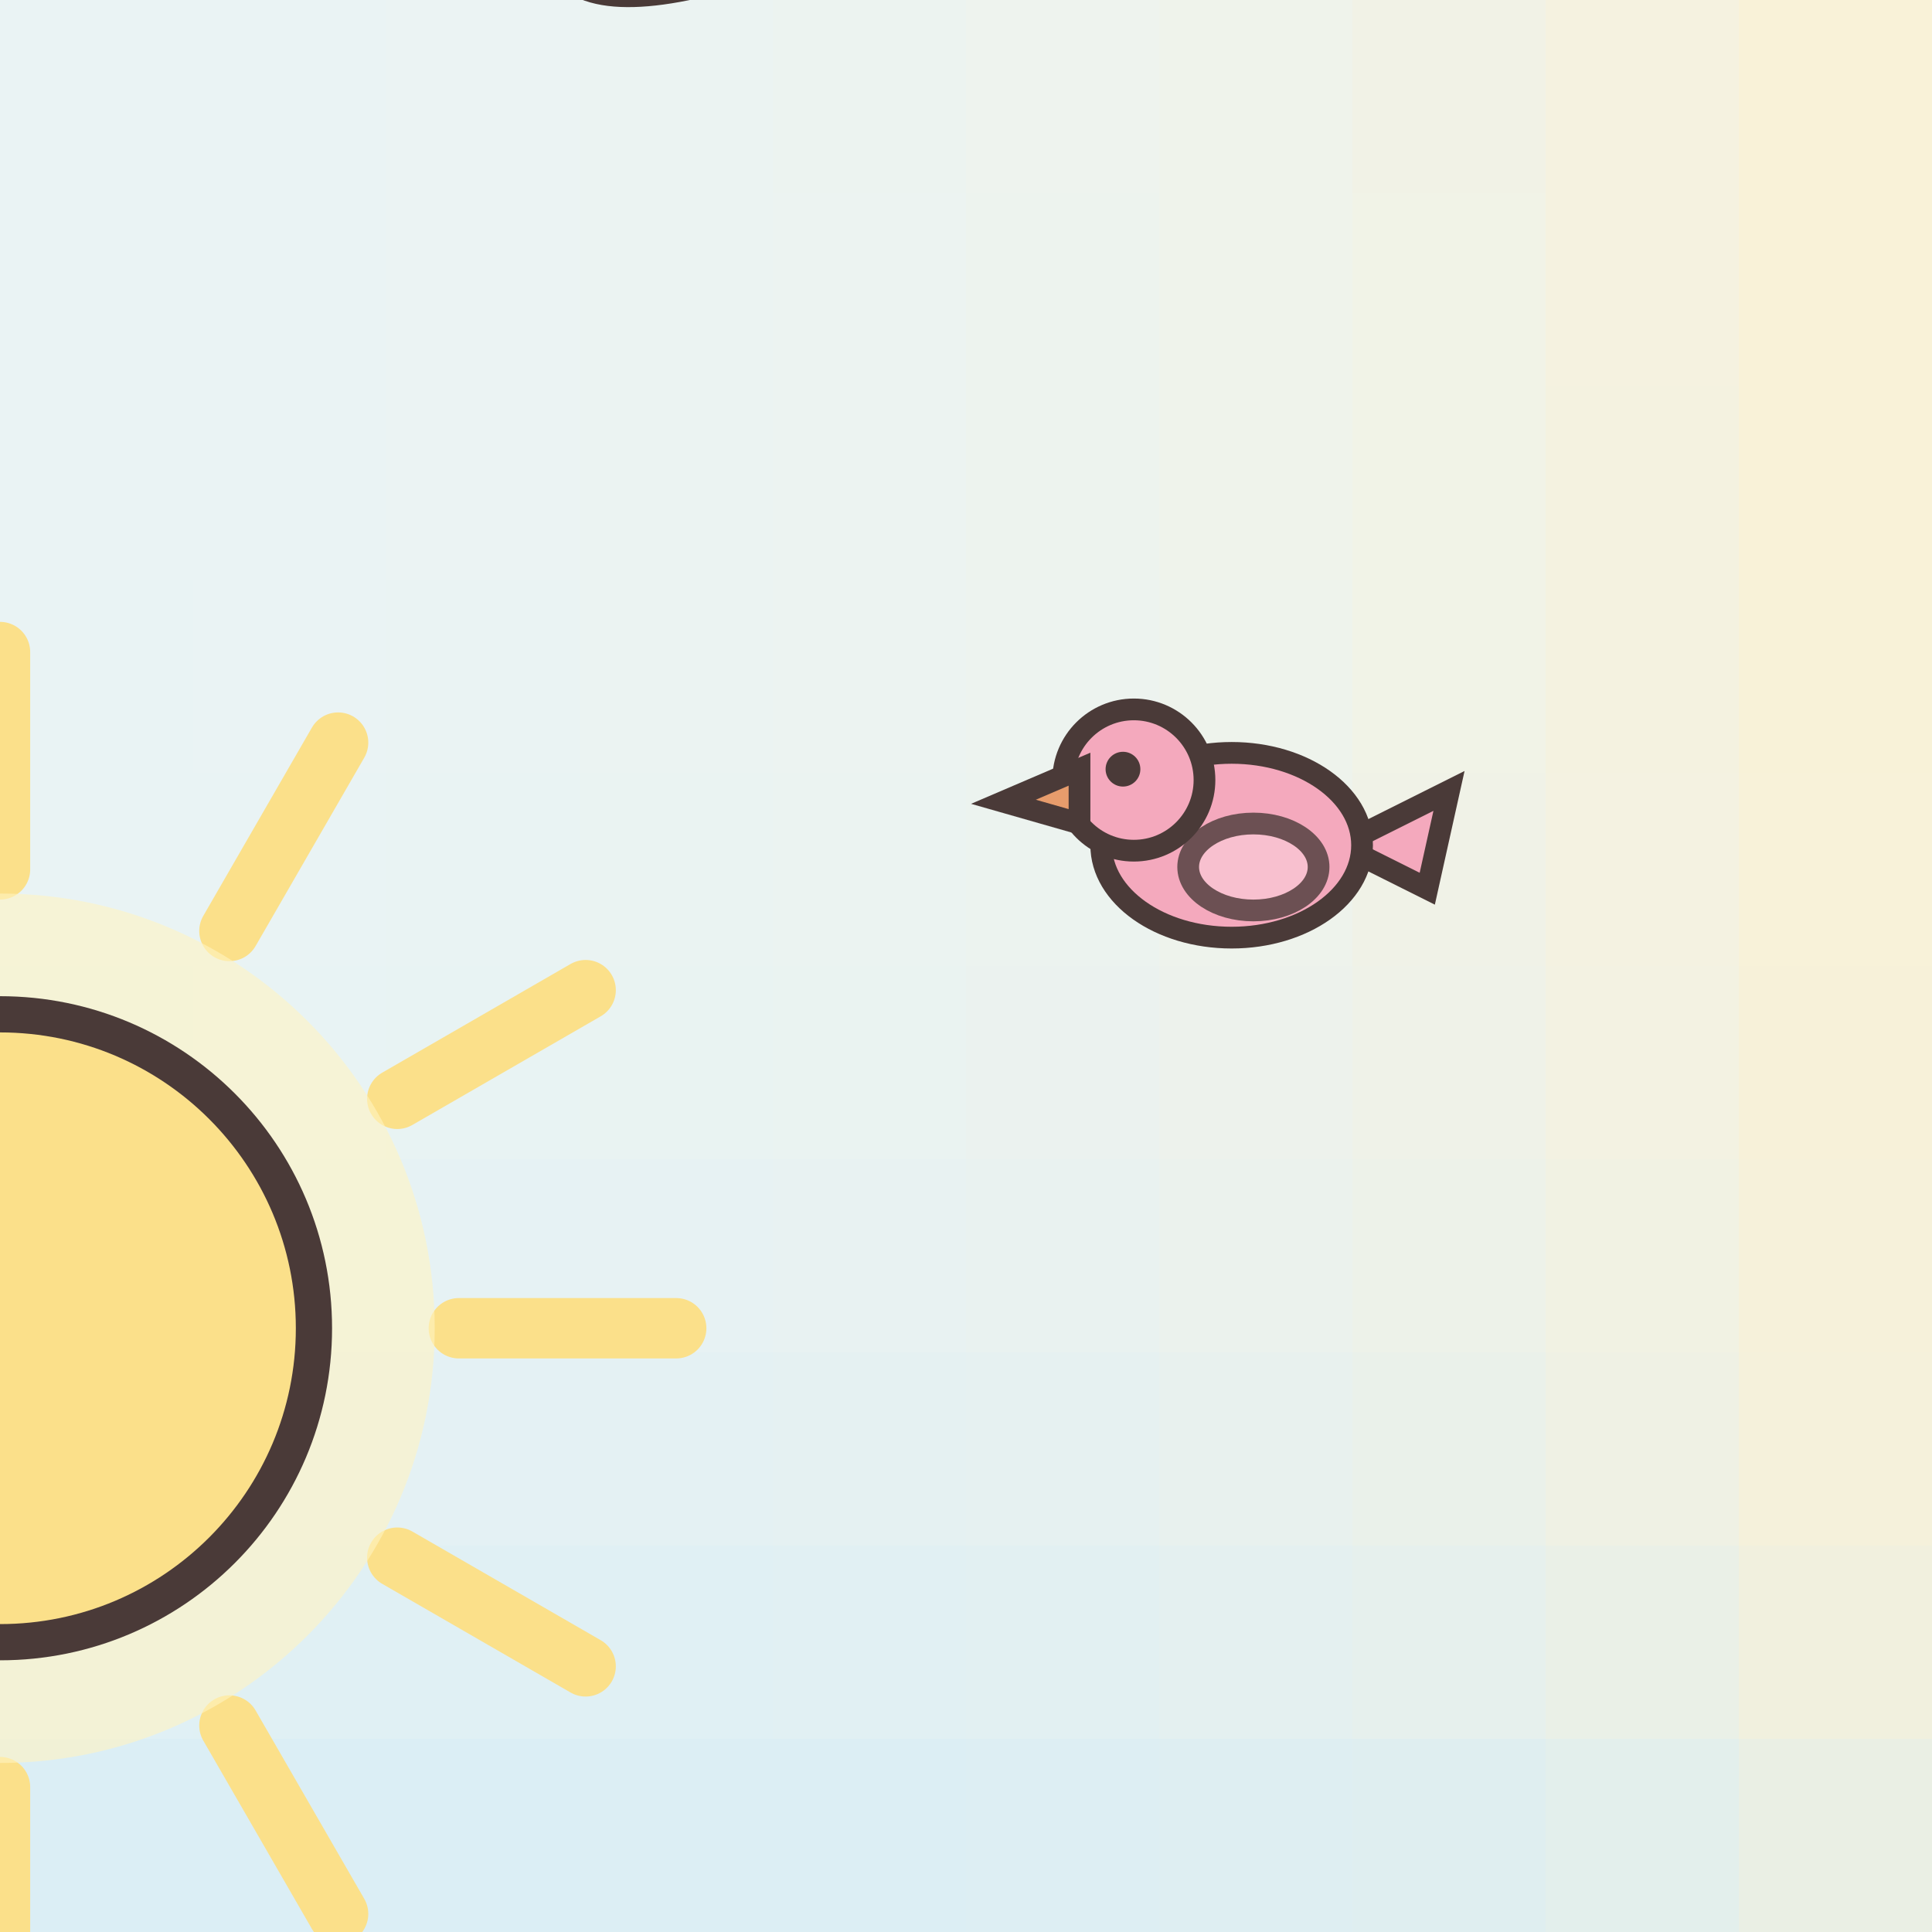
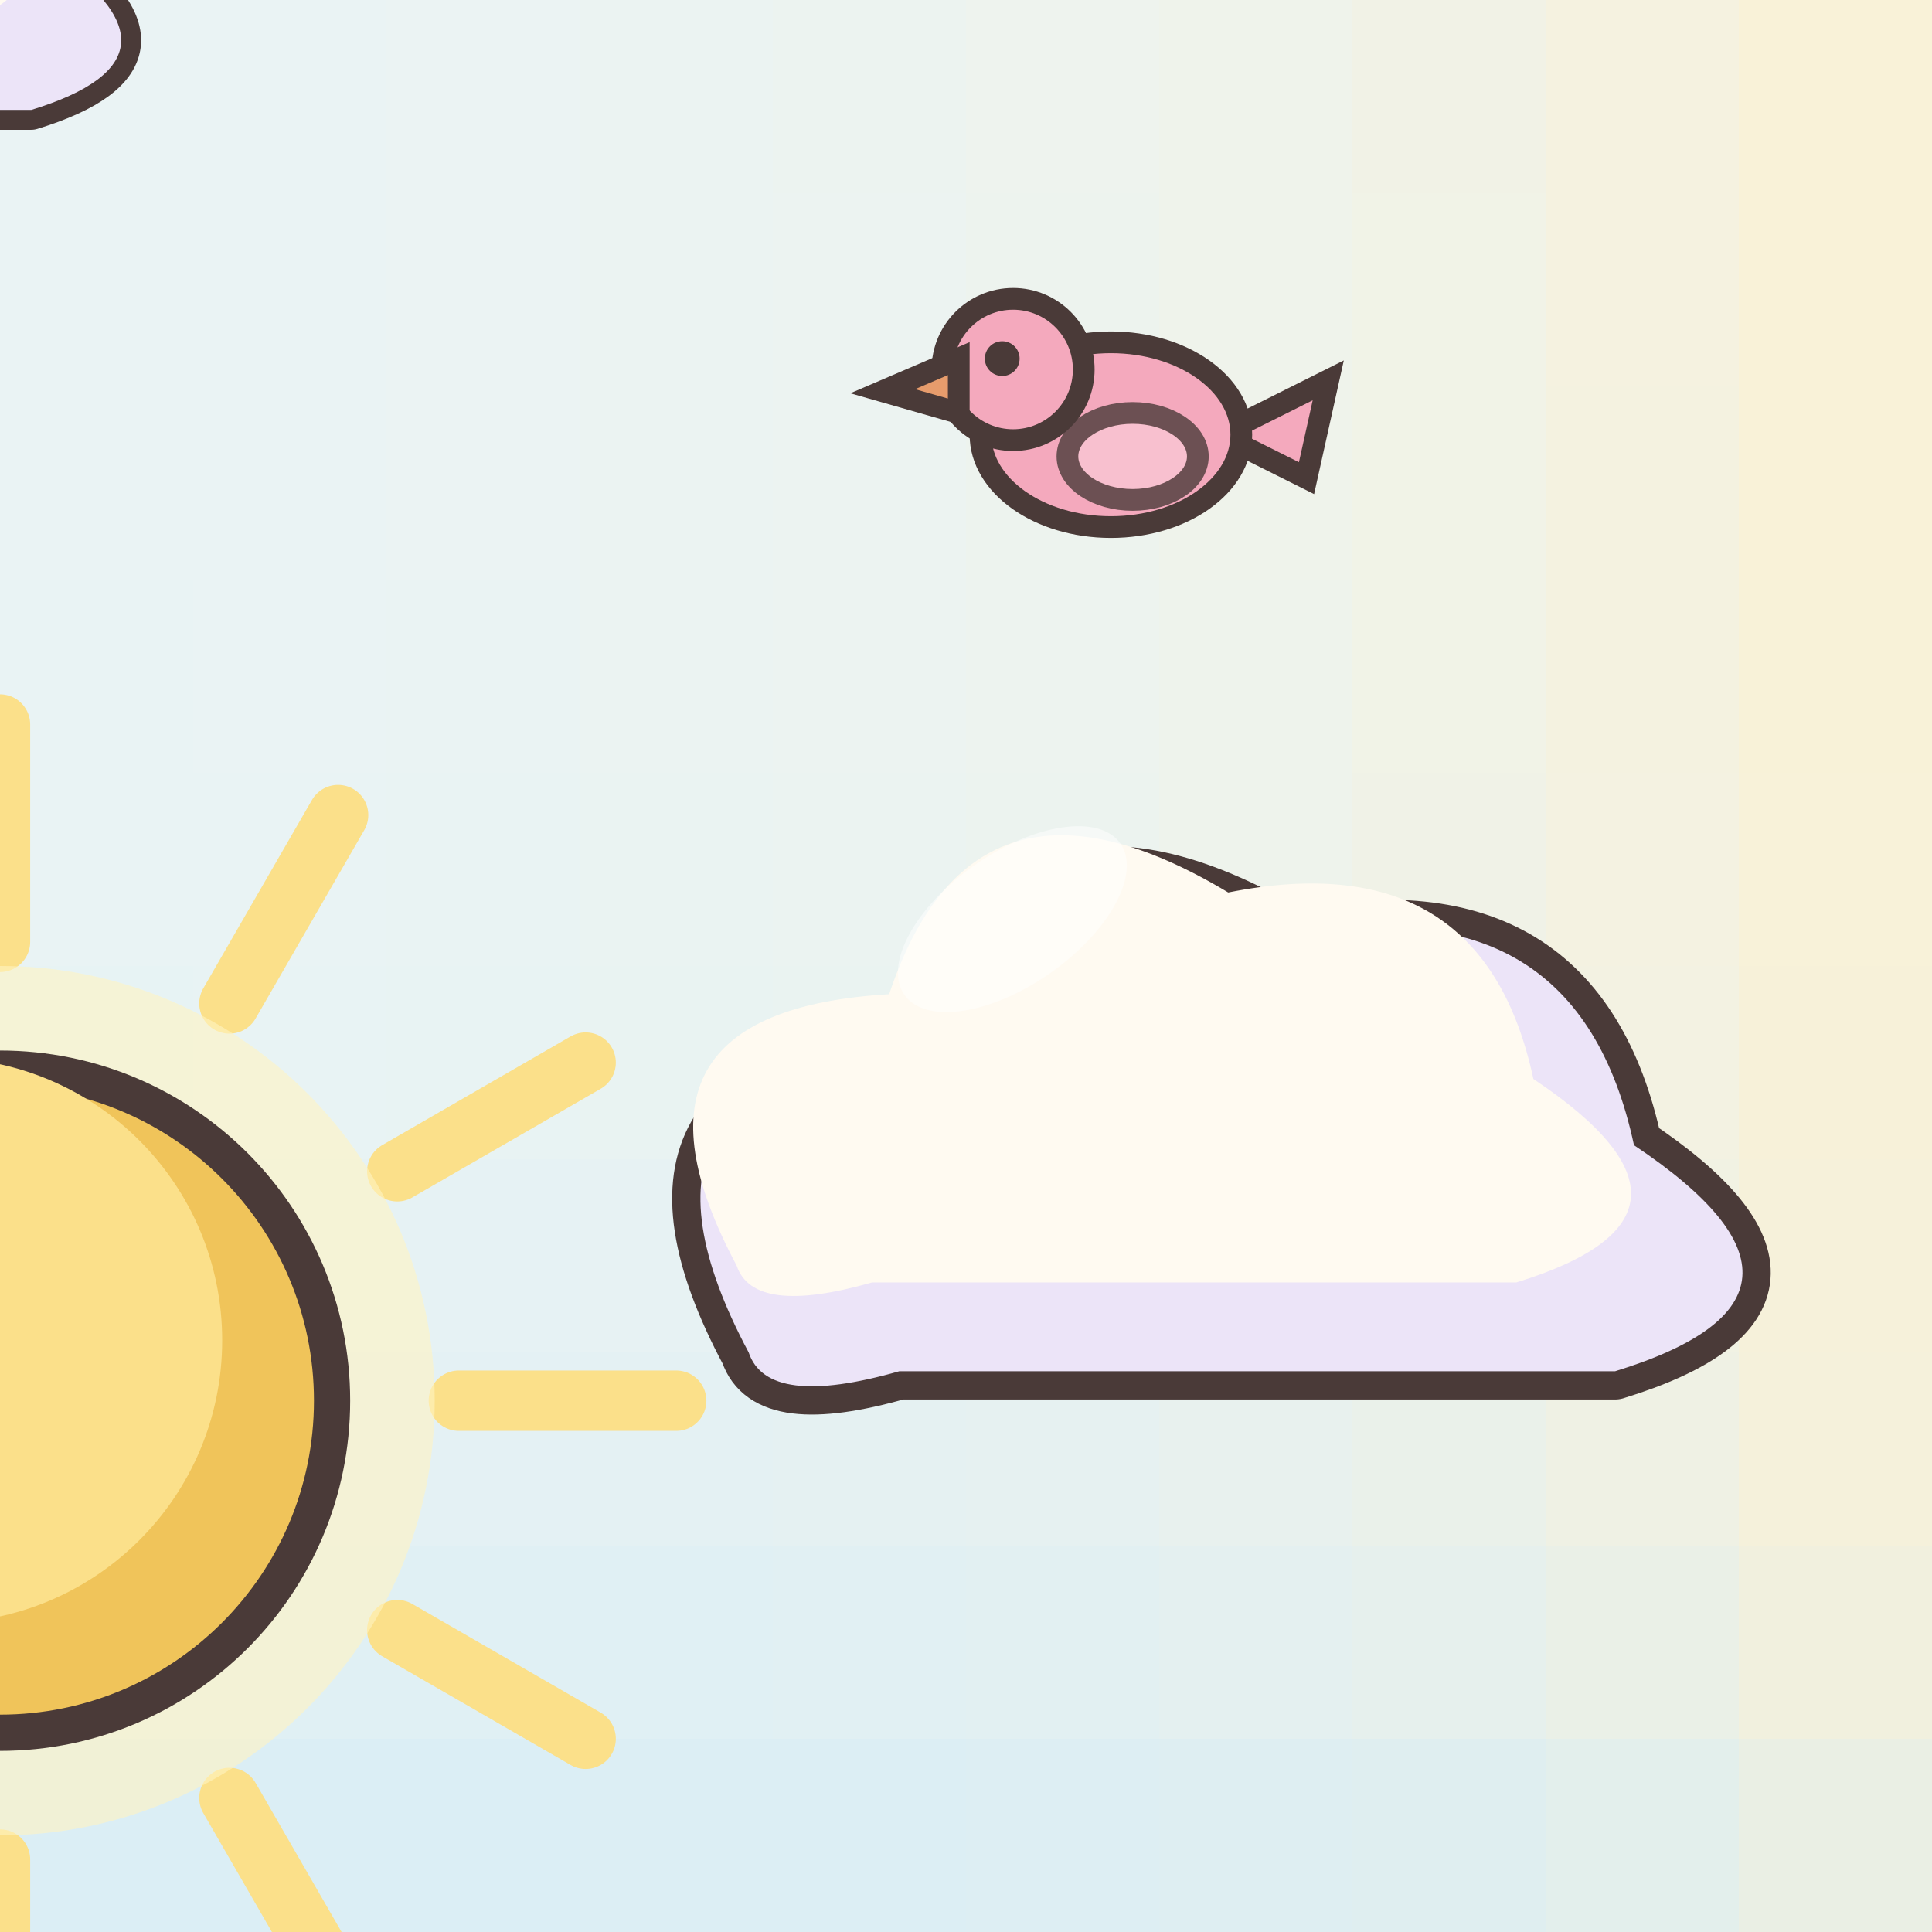
<svg xmlns="http://www.w3.org/2000/svg" width="160" height="160" viewBox="160 160 160 160">
  <rect width="320" height="320" fill="#eef7fb" />
  <rect x="0" y="0" width="17" height="17" fill="#d8e7e8" />
  <rect x="16" y="0" width="17" height="17" fill="#d4e4ed" />
  <rect x="32" y="0" width="17" height="17" fill="#d3e3f0" />
  <rect x="48" y="0" width="17" height="17" fill="#d2e2f1" />
  <rect x="64" y="0" width="17" height="17" fill="#d1e2f2" />
  <rect x="80" y="0" width="17" height="17" fill="#d1e2f2" />
  <rect x="96" y="0" width="17" height="17" fill="#d1e2f2" />
  <rect x="112" y="0" width="17" height="17" fill="#d1e1f2" />
  <rect x="128" y="0" width="17" height="17" fill="#d1e1f2" />
  <rect x="144" y="0" width="17" height="17" fill="#d1e1f2" />
  <rect x="160" y="0" width="17" height="17" fill="#d1e1f2" />
  <rect x="176" y="0" width="17" height="17" fill="#d1e1f2" />
  <rect x="192" y="0" width="17" height="17" fill="#d1e2f2" />
  <rect x="208" y="0" width="17" height="17" fill="#d2e2f2" />
  <rect x="224" y="0" width="17" height="17" fill="#d2e2f2" />
  <rect x="240" y="0" width="17" height="17" fill="#d3e2f1" />
  <rect x="256" y="0" width="17" height="17" fill="#d4e3f0" />
  <rect x="272" y="0" width="17" height="17" fill="#d6e3ee" />
  <rect x="288" y="0" width="17" height="17" fill="#dbe5eb" />
  <rect x="304" y="0" width="17" height="17" fill="#e4e8e3" />
  <rect x="0" y="16" width="17" height="17" fill="#deebe4" />
  <rect x="16" y="16" width="17" height="17" fill="#dbe9ea" />
  <rect x="32" y="16" width="17" height="17" fill="#d9e8ee" />
  <rect x="48" y="16" width="17" height="17" fill="#d9e7f0" />
  <rect x="64" y="16" width="17" height="17" fill="#d8e7f1" />
  <rect x="80" y="16" width="17" height="17" fill="#d8e7f2" />
  <rect x="96" y="16" width="17" height="17" fill="#d8e7f2" />
  <rect x="112" y="16" width="17" height="17" fill="#d8e6f3" />
  <rect x="128" y="16" width="17" height="17" fill="#d8e6f3" />
  <rect x="144" y="16" width="17" height="17" fill="#d8e6f3" />
  <rect x="160" y="16" width="17" height="17" fill="#d8e6f3" />
  <rect x="176" y="16" width="17" height="17" fill="#d8e6f3" />
  <rect x="192" y="16" width="17" height="17" fill="#d9e6f2" />
  <rect x="208" y="16" width="17" height="17" fill="#d9e7f2" />
  <rect x="224" y="16" width="17" height="17" fill="#dae7f1" />
  <rect x="240" y="16" width="17" height="17" fill="#dbe7f0" />
  <rect x="256" y="16" width="17" height="17" fill="#dde8ee" />
  <rect x="272" y="16" width="17" height="17" fill="#e0e9eb" />
  <rect x="288" y="16" width="17" height="17" fill="#e5eae6" />
  <rect x="304" y="16" width="17" height="17" fill="#eeedde" />
  <rect x="0" y="32" width="17" height="17" fill="#e0ede2" />
  <rect x="16" y="32" width="17" height="17" fill="#dfece8" />
  <rect x="32" y="32" width="17" height="17" fill="#deeced" />
  <rect x="48" y="32" width="17" height="17" fill="#deebef" />
  <rect x="64" y="32" width="17" height="17" fill="#ddebf1" />
  <rect x="80" y="32" width="17" height="17" fill="#ddebf2" />
  <rect x="96" y="32" width="17" height="17" fill="#ddeaf3" />
  <rect x="112" y="32" width="17" height="17" fill="#ddeaf3" />
  <rect x="128" y="32" width="17" height="17" fill="#ddeaf3" />
  <rect x="144" y="32" width="17" height="17" fill="#ddeaf3" />
  <rect x="160" y="32" width="17" height="17" fill="#deeaf3" />
  <rect x="176" y="32" width="17" height="17" fill="#deeaf3" />
  <rect x="192" y="32" width="17" height="17" fill="#deeaf3" />
  <rect x="208" y="32" width="17" height="17" fill="#dfebf2" />
  <rect x="224" y="32" width="17" height="17" fill="#e0ebf1" />
  <rect x="240" y="32" width="17" height="17" fill="#e1ebef" />
  <rect x="256" y="32" width="17" height="17" fill="#e3ebed" />
  <rect x="272" y="32" width="17" height="17" fill="#e6ece9" />
  <rect x="288" y="32" width="17" height="17" fill="#ebede4" />
  <rect x="304" y="32" width="17" height="17" fill="#f3efdb" />
  <rect x="0" y="48" width="17" height="17" fill="#e2eee1" />
  <rect x="16" y="48" width="17" height="17" fill="#e1eee7" />
  <rect x="32" y="48" width="17" height="17" fill="#e1eeec" />
  <rect x="48" y="48" width="17" height="17" fill="#e1edef" />
  <rect x="64" y="48" width="17" height="17" fill="#e1edf1" />
  <rect x="80" y="48" width="17" height="17" fill="#e1edf2" />
  <rect x="96" y="48" width="17" height="17" fill="#e1edf3" />
  <rect x="112" y="48" width="17" height="17" fill="#e1edf3" />
  <rect x="128" y="48" width="17" height="17" fill="#e1edf3" />
  <rect x="144" y="48" width="17" height="17" fill="#e1edf4" />
  <rect x="160" y="48" width="17" height="17" fill="#e2edf3" />
  <rect x="176" y="48" width="17" height="17" fill="#e2edf3" />
  <rect x="192" y="48" width="17" height="17" fill="#e3edf3" />
  <rect x="208" y="48" width="17" height="17" fill="#e3edf2" />
  <rect x="224" y="48" width="17" height="17" fill="#e4edf1" />
  <rect x="240" y="48" width="17" height="17" fill="#e6eeef" />
  <rect x="256" y="48" width="17" height="17" fill="#e8eeec" />
  <rect x="272" y="48" width="17" height="17" fill="#ebeee8" />
  <rect x="288" y="48" width="17" height="17" fill="#efefe2" />
  <rect x="304" y="48" width="17" height="17" fill="#f5f0da" />
  <rect x="0" y="64" width="17" height="17" fill="#e2efe0" />
  <rect x="16" y="64" width="17" height="17" fill="#e3efe7" />
  <rect x="32" y="64" width="17" height="17" fill="#e3efeb" />
  <rect x="48" y="64" width="17" height="17" fill="#e3efee" />
  <rect x="64" y="64" width="17" height="17" fill="#e3eff1" />
  <rect x="80" y="64" width="17" height="17" fill="#e3eff2" />
  <rect x="96" y="64" width="17" height="17" fill="#e4eff3" />
  <rect x="112" y="64" width="17" height="17" fill="#e4eff3" />
  <rect x="128" y="64" width="17" height="17" fill="#e4eff4" />
  <rect x="144" y="64" width="17" height="17" fill="#e4eff4" />
  <rect x="160" y="64" width="17" height="17" fill="#e5eff4" />
  <rect x="176" y="64" width="17" height="17" fill="#e5eff3" />
  <rect x="192" y="64" width="17" height="17" fill="#e5eff3" />
  <rect x="208" y="64" width="17" height="17" fill="#e6eff2" />
  <rect x="224" y="64" width="17" height="17" fill="#e7eff1" />
  <rect x="240" y="64" width="17" height="17" fill="#e8efef" />
  <rect x="256" y="64" width="17" height="17" fill="#eaf0ec" />
  <rect x="272" y="64" width="17" height="17" fill="#edf0e8" />
  <rect x="288" y="64" width="17" height="17" fill="#f1f0e1" />
  <rect x="304" y="64" width="17" height="17" fill="#f7f1d9" />
  <rect x="0" y="80" width="17" height="17" fill="#e3efe0" />
  <rect x="16" y="80" width="17" height="17" fill="#e4f0e6" />
  <rect x="32" y="80" width="17" height="17" fill="#e4f0eb" />
  <rect x="48" y="80" width="17" height="17" fill="#e5f0ee" />
  <rect x="64" y="80" width="17" height="17" fill="#e5f0f0" />
  <rect x="80" y="80" width="17" height="17" fill="#e5f0f2" />
  <rect x="96" y="80" width="17" height="17" fill="#e5f0f3" />
  <rect x="112" y="80" width="17" height="17" fill="#e6f0f3" />
  <rect x="128" y="80" width="17" height="17" fill="#e6f0f4" />
  <rect x="144" y="80" width="17" height="17" fill="#e6f1f4" />
  <rect x="160" y="80" width="17" height="17" fill="#e7f1f4" />
  <rect x="176" y="80" width="17" height="17" fill="#e7f1f3" />
  <rect x="192" y="80" width="17" height="17" fill="#e7f1f3" />
  <rect x="208" y="80" width="17" height="17" fill="#e8f1f2" />
  <rect x="224" y="80" width="17" height="17" fill="#e9f1f0" />
  <rect x="240" y="80" width="17" height="17" fill="#eaf1ee" />
  <rect x="256" y="80" width="17" height="17" fill="#ecf1eb" />
  <rect x="272" y="80" width="17" height="17" fill="#eff1e7" />
  <rect x="288" y="80" width="17" height="17" fill="#f3f1e1" />
  <rect x="304" y="80" width="17" height="17" fill="#f7f1d8" />
  <rect x="0" y="96" width="17" height="17" fill="#e3f0e0" />
  <rect x="16" y="96" width="17" height="17" fill="#e4f0e6" />
  <rect x="32" y="96" width="17" height="17" fill="#e5f1eb" />
  <rect x="48" y="96" width="17" height="17" fill="#e6f1ee" />
  <rect x="64" y="96" width="17" height="17" fill="#e6f1f0" />
  <rect x="80" y="96" width="17" height="17" fill="#e6f1f2" />
  <rect x="96" y="96" width="17" height="17" fill="#e7f1f3" />
  <rect x="112" y="96" width="17" height="17" fill="#e7f1f3" />
  <rect x="128" y="96" width="17" height="17" fill="#e7f1f4" />
  <rect x="144" y="96" width="17" height="17" fill="#e8f1f4" />
  <rect x="160" y="96" width="17" height="17" fill="#e8f2f4" />
  <rect x="176" y="96" width="17" height="17" fill="#e8f2f3" />
  <rect x="192" y="96" width="17" height="17" fill="#e9f2f3" />
  <rect x="208" y="96" width="17" height="17" fill="#e9f2f2" />
  <rect x="224" y="96" width="17" height="17" fill="#eaf2f0" />
  <rect x="240" y="96" width="17" height="17" fill="#ecf2ee" />
  <rect x="256" y="96" width="17" height="17" fill="#edf1eb" />
  <rect x="272" y="96" width="17" height="17" fill="#f0f1e7" />
  <rect x="288" y="96" width="17" height="17" fill="#f3f1e0" />
  <rect x="304" y="96" width="17" height="17" fill="#f8f1d8" />
  <rect x="0" y="112" width="17" height="17" fill="#e3f0e0" />
  <rect x="16" y="112" width="17" height="17" fill="#e4f0e6" />
  <rect x="32" y="112" width="17" height="17" fill="#e5f1eb" />
  <rect x="48" y="112" width="17" height="17" fill="#e6f1ee" />
  <rect x="64" y="112" width="17" height="17" fill="#e7f2f0" />
  <rect x="80" y="112" width="17" height="17" fill="#e7f2f2" />
  <rect x="96" y="112" width="17" height="17" fill="#e7f2f3" />
  <rect x="112" y="112" width="17" height="17" fill="#e8f2f4" />
  <rect x="128" y="112" width="17" height="17" fill="#e8f2f4" />
  <rect x="144" y="112" width="17" height="17" fill="#e8f2f4" />
  <rect x="160" y="112" width="17" height="17" fill="#e9f2f4" />
  <rect x="176" y="112" width="17" height="17" fill="#e9f2f3" />
  <rect x="192" y="112" width="17" height="17" fill="#eaf2f3" />
  <rect x="208" y="112" width="17" height="17" fill="#eaf2f2" />
  <rect x="224" y="112" width="17" height="17" fill="#ebf2f0" />
  <rect x="240" y="112" width="17" height="17" fill="#ecf2ee" />
  <rect x="256" y="112" width="17" height="17" fill="#eef2eb" />
  <rect x="272" y="112" width="17" height="17" fill="#f1f2e7" />
  <rect x="288" y="112" width="17" height="17" fill="#f4f2e0" />
  <rect x="304" y="112" width="17" height="17" fill="#f8f1d8" />
  <rect x="0" y="128" width="17" height="17" fill="#e3f0e0" />
  <rect x="16" y="128" width="17" height="17" fill="#e5f1e6" />
  <rect x="32" y="128" width="17" height="17" fill="#e6f1eb" />
  <rect x="48" y="128" width="17" height="17" fill="#e7f2ee" />
  <rect x="64" y="128" width="17" height="17" fill="#e7f2f0" />
  <rect x="80" y="128" width="17" height="17" fill="#e8f2f2" />
  <rect x="96" y="128" width="17" height="17" fill="#e8f2f3" />
  <rect x="112" y="128" width="17" height="17" fill="#e8f3f4" />
  <rect x="128" y="128" width="17" height="17" fill="#e9f3f4" />
  <rect x="144" y="128" width="17" height="17" fill="#e9f3f4" />
  <rect x="160" y="128" width="17" height="17" fill="#e9f3f4" />
  <rect x="176" y="128" width="17" height="17" fill="#eaf3f4" />
  <rect x="192" y="128" width="17" height="17" fill="#eaf3f3" />
  <rect x="208" y="128" width="17" height="17" fill="#ebf3f2" />
  <rect x="224" y="128" width="17" height="17" fill="#ecf3f0" />
  <rect x="240" y="128" width="17" height="17" fill="#edf2ee" />
  <rect x="256" y="128" width="17" height="17" fill="#eff2eb" />
  <rect x="272" y="128" width="17" height="17" fill="#f1f2e6" />
  <rect x="288" y="128" width="17" height="17" fill="#f4f2e0" />
  <rect x="304" y="128" width="17" height="17" fill="#f8f1d8" />
  <rect x="0" y="144" width="17" height="17" fill="#e3f0e0" />
  <rect x="16" y="144" width="17" height="17" fill="#e5f1e6" />
  <rect x="32" y="144" width="17" height="17" fill="#e6f2eb" />
  <rect x="48" y="144" width="17" height="17" fill="#e7f2ee" />
  <rect x="64" y="144" width="17" height="17" fill="#e8f2f0" />
  <rect x="80" y="144" width="17" height="17" fill="#e8f3f2" />
  <rect x="96" y="144" width="17" height="17" fill="#e8f3f3" />
  <rect x="112" y="144" width="17" height="17" fill="#e9f3f4" />
  <rect x="128" y="144" width="17" height="17" fill="#e9f3f4" />
  <rect x="144" y="144" width="17" height="17" fill="#e9f3f4" />
  <rect x="160" y="144" width="17" height="17" fill="#eaf3f4" />
  <rect x="176" y="144" width="17" height="17" fill="#eaf3f4" />
  <rect x="192" y="144" width="17" height="17" fill="#ebf3f3" />
  <rect x="208" y="144" width="17" height="17" fill="#ebf3f2" />
  <rect x="224" y="144" width="17" height="17" fill="#ecf3f0" />
  <rect x="240" y="144" width="17" height="17" fill="#edf3ee" />
  <rect x="256" y="144" width="17" height="17" fill="#eff3eb" />
  <rect x="272" y="144" width="17" height="17" fill="#f1f2e6" />
  <rect x="288" y="144" width="17" height="17" fill="#f5f2e0" />
  <rect x="304" y="144" width="17" height="17" fill="#f9f2d8" />
  <rect x="0" y="160" width="17" height="17" fill="#e4f0e0" />
  <rect x="16" y="160" width="17" height="17" fill="#e5f1e6" />
  <rect x="32" y="160" width="17" height="17" fill="#e6f2eb" />
  <rect x="48" y="160" width="17" height="17" fill="#e7f2ee" />
  <rect x="64" y="160" width="17" height="17" fill="#e8f3f0" />
  <rect x="80" y="160" width="17" height="17" fill="#e8f3f2" />
  <rect x="96" y="160" width="17" height="17" fill="#e9f3f3" />
  <rect x="112" y="160" width="17" height="17" fill="#e9f3f4" />
  <rect x="128" y="160" width="17" height="17" fill="#e9f3f4" />
  <rect x="144" y="160" width="17" height="17" fill="#eaf3f4" />
  <rect x="160" y="160" width="17" height="17" fill="#eaf3f4" />
  <rect x="176" y="160" width="17" height="17" fill="#eaf3f4" />
  <rect x="192" y="160" width="17" height="17" fill="#ebf3f3" />
  <rect x="208" y="160" width="17" height="17" fill="#ebf3f2" />
  <rect x="224" y="160" width="17" height="17" fill="#ecf3f0" />
  <rect x="240" y="160" width="17" height="17" fill="#eef3ee" />
  <rect x="256" y="160" width="17" height="17" fill="#eff3eb" />
  <rect x="272" y="160" width="17" height="17" fill="#f1f2e6" />
  <rect x="288" y="160" width="17" height="17" fill="#f5f2e0" />
  <rect x="304" y="160" width="17" height="17" fill="#f9f2d8" />
  <rect x="0" y="176" width="17" height="17" fill="#e4f0e0" />
  <rect x="16" y="176" width="17" height="17" fill="#e5f1e6" />
  <rect x="32" y="176" width="17" height="17" fill="#e6f2eb" />
  <rect x="48" y="176" width="17" height="17" fill="#e7f2ee" />
  <rect x="64" y="176" width="17" height="17" fill="#e8f3f1" />
  <rect x="80" y="176" width="17" height="17" fill="#e8f3f2" />
  <rect x="96" y="176" width="17" height="17" fill="#e9f3f3" />
  <rect x="112" y="176" width="17" height="17" fill="#e9f3f4" />
  <rect x="128" y="176" width="17" height="17" fill="#e9f3f4" />
  <rect x="144" y="176" width="17" height="17" fill="#eaf3f4" />
  <rect x="160" y="176" width="17" height="17" fill="#eaf3f4" />
  <rect x="176" y="176" width="17" height="17" fill="#eaf3f4" />
  <rect x="192" y="176" width="17" height="17" fill="#ebf3f3" />
  <rect x="208" y="176" width="17" height="17" fill="#ebf3f2" />
  <rect x="224" y="176" width="17" height="17" fill="#ecf3f1" />
  <rect x="240" y="176" width="17" height="17" fill="#edf3ee" />
  <rect x="256" y="176" width="17" height="17" fill="#eff3eb" />
  <rect x="272" y="176" width="17" height="17" fill="#f1f3e7" />
  <rect x="288" y="176" width="17" height="17" fill="#f5f2e0" />
  <rect x="304" y="176" width="17" height="17" fill="#f9f2d8" />
  <rect x="0" y="192" width="17" height="17" fill="#e4f0e0" />
  <rect x="16" y="192" width="17" height="17" fill="#e5f1e6" />
  <rect x="32" y="192" width="17" height="17" fill="#e6f2eb" />
  <rect x="48" y="192" width="17" height="17" fill="#e7f2ee" />
  <rect x="64" y="192" width="17" height="17" fill="#e8f3f1" />
  <rect x="80" y="192" width="17" height="17" fill="#e8f3f2" />
  <rect x="96" y="192" width="17" height="17" fill="#e8f3f3" />
  <rect x="112" y="192" width="17" height="17" fill="#e9f3f4" />
  <rect x="128" y="192" width="17" height="17" fill="#e9f3f4" />
  <rect x="144" y="192" width="17" height="17" fill="#e9f3f4" />
  <rect x="160" y="192" width="17" height="17" fill="#eaf3f4" />
  <rect x="176" y="192" width="17" height="17" fill="#eaf3f4" />
  <rect x="192" y="192" width="17" height="17" fill="#ebf3f3" />
  <rect x="208" y="192" width="17" height="17" fill="#ebf3f2" />
  <rect x="224" y="192" width="17" height="17" fill="#ecf3f1" />
  <rect x="240" y="192" width="17" height="17" fill="#edf3ee" />
  <rect x="256" y="192" width="17" height="17" fill="#eff3eb" />
  <rect x="272" y="192" width="17" height="17" fill="#f1f3e7" />
  <rect x="288" y="192" width="17" height="17" fill="#f4f2e0" />
  <rect x="304" y="192" width="17" height="17" fill="#f9f2d8" />
  <rect x="0" y="208" width="17" height="17" fill="#e3f0e0" />
  <rect x="16" y="208" width="17" height="17" fill="#e5f1e6" />
  <rect x="32" y="208" width="17" height="17" fill="#e6f2eb" />
  <rect x="48" y="208" width="17" height="17" fill="#e7f2ee" />
  <rect x="64" y="208" width="17" height="17" fill="#e7f3f1" />
  <rect x="80" y="208" width="17" height="17" fill="#e8f3f2" />
  <rect x="96" y="208" width="17" height="17" fill="#e8f3f3" />
  <rect x="112" y="208" width="17" height="17" fill="#e8f3f4" />
  <rect x="128" y="208" width="17" height="17" fill="#e9f3f4" />
  <rect x="144" y="208" width="17" height="17" fill="#e9f3f4" />
  <rect x="160" y="208" width="17" height="17" fill="#e9f3f4" />
  <rect x="176" y="208" width="17" height="17" fill="#eaf3f4" />
  <rect x="192" y="208" width="17" height="17" fill="#eaf3f3" />
  <rect x="208" y="208" width="17" height="17" fill="#ebf3f2" />
  <rect x="224" y="208" width="17" height="17" fill="#ecf3f1" />
  <rect x="240" y="208" width="17" height="17" fill="#edf3ef" />
  <rect x="256" y="208" width="17" height="17" fill="#eef3ec" />
  <rect x="272" y="208" width="17" height="17" fill="#f1f3e7" />
  <rect x="288" y="208" width="17" height="17" fill="#f4f2e0" />
  <rect x="304" y="208" width="17" height="17" fill="#f8f2d8" />
  <rect x="0" y="224" width="17" height="17" fill="#e3f0e0" />
  <rect x="16" y="224" width="17" height="17" fill="#e4f1e6" />
  <rect x="32" y="224" width="17" height="17" fill="#e5f2eb" />
  <rect x="48" y="224" width="17" height="17" fill="#e6f2ef" />
  <rect x="64" y="224" width="17" height="17" fill="#e7f2f1" />
  <rect x="80" y="224" width="17" height="17" fill="#e7f3f2" />
  <rect x="96" y="224" width="17" height="17" fill="#e7f3f3" />
  <rect x="112" y="224" width="17" height="17" fill="#e8f3f4" />
  <rect x="128" y="224" width="17" height="17" fill="#e8f3f4" />
  <rect x="144" y="224" width="17" height="17" fill="#e8f3f4" />
  <rect x="160" y="224" width="17" height="17" fill="#e9f3f4" />
  <rect x="176" y="224" width="17" height="17" fill="#e9f3f4" />
  <rect x="192" y="224" width="17" height="17" fill="#e9f3f3" />
  <rect x="208" y="224" width="17" height="17" fill="#eaf3f2" />
  <rect x="224" y="224" width="17" height="17" fill="#ebf3f1" />
  <rect x="240" y="224" width="17" height="17" fill="#ecf3ef" />
  <rect x="256" y="224" width="17" height="17" fill="#eef3ec" />
  <rect x="272" y="224" width="17" height="17" fill="#f0f2e7" />
  <rect x="288" y="224" width="17" height="17" fill="#f4f2e1" />
  <rect x="304" y="224" width="17" height="17" fill="#f8f2d9" />
  <rect x="0" y="240" width="17" height="17" fill="#e3f0e1" />
  <rect x="16" y="240" width="17" height="17" fill="#e4f1e7" />
  <rect x="32" y="240" width="17" height="17" fill="#e5f1ec" />
  <rect x="48" y="240" width="17" height="17" fill="#e5f2ef" />
  <rect x="64" y="240" width="17" height="17" fill="#e6f2f1" />
  <rect x="80" y="240" width="17" height="17" fill="#e6f2f3" />
  <rect x="96" y="240" width="17" height="17" fill="#e6f2f3" />
  <rect x="112" y="240" width="17" height="17" fill="#e7f3f4" />
  <rect x="128" y="240" width="17" height="17" fill="#e7f3f4" />
  <rect x="144" y="240" width="17" height="17" fill="#e7f3f4" />
  <rect x="160" y="240" width="17" height="17" fill="#e7f3f4" />
  <rect x="176" y="240" width="17" height="17" fill="#e8f3f4" />
  <rect x="192" y="240" width="17" height="17" fill="#e8f3f3" />
  <rect x="208" y="240" width="17" height="17" fill="#e9f3f2" />
  <rect x="224" y="240" width="17" height="17" fill="#eaf3f1" />
  <rect x="240" y="240" width="17" height="17" fill="#ebf2ef" />
  <rect x="256" y="240" width="17" height="17" fill="#edf2ec" />
  <rect x="272" y="240" width="17" height="17" fill="#eff2e8" />
  <rect x="288" y="240" width="17" height="17" fill="#f3f2e2" />
  <rect x="304" y="240" width="17" height="17" fill="#f7f1d9" />
  <rect x="0" y="256" width="17" height="17" fill="#e3f0e1" />
  <rect x="16" y="256" width="17" height="17" fill="#e3f1e8" />
  <rect x="32" y="256" width="17" height="17" fill="#e4f1ec" />
  <rect x="48" y="256" width="17" height="17" fill="#e4f1ef" />
  <rect x="64" y="256" width="17" height="17" fill="#e4f2f1" />
  <rect x="80" y="256" width="17" height="17" fill="#e5f2f3" />
  <rect x="96" y="256" width="17" height="17" fill="#e5f2f4" />
  <rect x="112" y="256" width="17" height="17" fill="#e5f2f4" />
  <rect x="128" y="256" width="17" height="17" fill="#e5f2f4" />
  <rect x="144" y="256" width="17" height="17" fill="#e5f2f4" />
  <rect x="160" y="256" width="17" height="17" fill="#e6f2f4" />
  <rect x="176" y="256" width="17" height="17" fill="#e6f2f4" />
  <rect x="192" y="256" width="17" height="17" fill="#e6f2f4" />
  <rect x="208" y="256" width="17" height="17" fill="#e7f2f3" />
  <rect x="224" y="256" width="17" height="17" fill="#e8f2f2" />
  <rect x="240" y="256" width="17" height="17" fill="#e9f2f0" />
  <rect x="256" y="256" width="17" height="17" fill="#ebf2ed" />
  <rect x="272" y="256" width="17" height="17" fill="#edf2e9" />
  <rect x="288" y="256" width="17" height="17" fill="#f1f2e3" />
  <rect x="304" y="256" width="17" height="17" fill="#f6f1da" />
  <rect x="0" y="272" width="17" height="17" fill="#e2f0e2" />
  <rect x="16" y="272" width="17" height="17" fill="#e2f0e9" />
  <rect x="32" y="272" width="17" height="17" fill="#e2f0ed" />
  <rect x="48" y="272" width="17" height="17" fill="#e2f1f0" />
  <rect x="64" y="272" width="17" height="17" fill="#e2f1f2" />
  <rect x="80" y="272" width="17" height="17" fill="#e2f1f3" />
  <rect x="96" y="272" width="17" height="17" fill="#e2f1f4" />
  <rect x="112" y="272" width="17" height="17" fill="#e3f1f4" />
  <rect x="128" y="272" width="17" height="17" fill="#e3f1f4" />
  <rect x="144" y="272" width="17" height="17" fill="#e3f1f5" />
  <rect x="160" y="272" width="17" height="17" fill="#e3f1f4" />
  <rect x="176" y="272" width="17" height="17" fill="#e3f1f4" />
  <rect x="192" y="272" width="17" height="17" fill="#e4f1f4" />
  <rect x="208" y="272" width="17" height="17" fill="#e4f1f3" />
  <rect x="224" y="272" width="17" height="17" fill="#e5f1f2" />
  <rect x="240" y="272" width="17" height="17" fill="#e6f1f1" />
  <rect x="256" y="272" width="17" height="17" fill="#e8f1ee" />
  <rect x="272" y="272" width="17" height="17" fill="#eaf1ea" />
  <rect x="288" y="272" width="17" height="17" fill="#eff1e4" />
  <rect x="304" y="272" width="17" height="17" fill="#f5f1db" />
  <rect x="0" y="288" width="17" height="17" fill="#e1efe4" />
  <rect x="16" y="288" width="17" height="17" fill="#e0efeb" />
  <rect x="32" y="288" width="17" height="17" fill="#dfefef" />
  <rect x="48" y="288" width="17" height="17" fill="#dff0f1" />
  <rect x="64" y="288" width="17" height="17" fill="#dff0f3" />
  <rect x="80" y="288" width="17" height="17" fill="#dff0f4" />
  <rect x="96" y="288" width="17" height="17" fill="#dff0f4" />
  <rect x="112" y="288" width="17" height="17" fill="#dff0f4" />
  <rect x="128" y="288" width="17" height="17" fill="#dff0f5" />
  <rect x="144" y="288" width="17" height="17" fill="#dff0f5" />
  <rect x="160" y="288" width="17" height="17" fill="#e0f0f5" />
  <rect x="176" y="288" width="17" height="17" fill="#e0f0f4" />
  <rect x="192" y="288" width="17" height="17" fill="#e0f0f4" />
  <rect x="208" y="288" width="17" height="17" fill="#e0f0f4" />
  <rect x="224" y="288" width="17" height="17" fill="#e1f0f3" />
  <rect x="240" y="288" width="17" height="17" fill="#e2f0f2" />
  <rect x="256" y="288" width="17" height="17" fill="#e4f0f0" />
  <rect x="272" y="288" width="17" height="17" fill="#e6f0ed" />
  <rect x="288" y="288" width="17" height="17" fill="#eaf0e7" />
  <rect x="304" y="288" width="17" height="17" fill="#f1f0de" />
  <rect x="0" y="304" width="17" height="17" fill="#deeee9" />
  <rect x="16" y="304" width="17" height="17" fill="#dceeef" />
  <rect x="32" y="304" width="17" height="17" fill="#dceef2" />
  <rect x="48" y="304" width="17" height="17" fill="#dbeef3" />
  <rect x="64" y="304" width="17" height="17" fill="#dbeef4" />
  <rect x="80" y="304" width="17" height="17" fill="#dbeef4" />
  <rect x="96" y="304" width="17" height="17" fill="#dbeef5" />
  <rect x="112" y="304" width="17" height="17" fill="#dbeef5" />
  <rect x="128" y="304" width="17" height="17" fill="#dbeef5" />
  <rect x="144" y="304" width="17" height="17" fill="#dbeef5" />
  <rect x="160" y="304" width="17" height="17" fill="#dbeef5" />
  <rect x="176" y="304" width="17" height="17" fill="#dbeef5" />
  <rect x="192" y="304" width="17" height="17" fill="#dbeef5" />
  <rect x="208" y="304" width="17" height="17" fill="#dceef4" />
  <rect x="224" y="304" width="17" height="17" fill="#dceef4" />
  <rect x="240" y="304" width="17" height="17" fill="#ddeef3" />
  <rect x="256" y="304" width="17" height="17" fill="#deeef2" />
  <rect x="272" y="304" width="17" height="17" fill="#dfeef0" />
  <rect x="288" y="304" width="17" height="17" fill="#e3efec" />
  <rect x="304" y="304" width="17" height="17" fill="#eaefe4" />
-   <g transform="translate(100 4) scale(0.85)">
-     <path transform="translate(-215 -45)" d="M215 45a50 50 0 1 0 48 70a40 40 0 1 1-48-70Z" fill="#fff4c2" stroke="#4a3a38" stroke-width="3" />
-   </g>
+   <path transform="translate(26 52) scale(0.5) translate(-30 -80)" d="M30 80Q14 50 48 48Q58 18 88 36Q118 30 124 58Q148 74 122 82H46Q32 86 30 80Z" fill="#ffffff" opacity=".55" />
+   <path transform="translate(196 36) scale(0.45) translate(-30 -80)" d="M30 80Q14 50 48 48Q58 18 88 36Q118 30 124 58Q148 74 122 82H46Q32 86 30 80Z" fill="#ffffff" opacity=".55" />
+   <path transform="translate(240 150) scale(0.5) translate(-30 -80)" d="M30 80Q14 50 48 48Q58 18 88 36Q118 30 124 58Q148 74 122 82H46Q32 86 30 80Z" fill="#ffffff" opacity=".55" />
+   <path transform="translate(8 206) scale(0.45) translate(-30 -80)" d="M30 80Q14 50 48 48Q58 18 88 36Q118 30 124 58Q148 74 122 82H46Q32 86 30 80Z" fill="#ffffff" opacity=".55" />
+   <path transform="translate(120 232) scale(0.4) translate(-30 -80)" d="M30 80Q14 50 48 48Q58 18 88 36Q118 30 124 58Q148 74 122 82H46Q32 86 30 80Z" fill="#ffffff" opacity=".55" />
+   <g transform="translate(206 108) scale(0.7)">
+     <path transform="translate(-30 -80)" d="M30 80Q14 50 48 48Q58 18 88 36Q118 30 124 58Q148 74 122 82H46Q32 86 30 80Z" fill="#fffaf1" stroke="#4a3a38" stroke-width="3" />
+   </g>
+   <g transform="translate(22 158) scale(0.7)">
+     <path transform="translate(-30 -80)" d="M30 80Q14 50 48 48Q58 18 88 36Q118 30 124 58Q148 74 122 82H46Q32 86 30 80Z" fill="#fffaf1" stroke="#4a3a38" stroke-width="3" />
+   </g>
+   <g stroke="#4a3a38" stroke-width="6" stroke-linejoin="round" fill="#4a3a38">
+     <path transform="translate(10 270) scale(0.82) translate(-30 -80)" d="M30 80Q14 50 48 48Q58 18 88 36Q118 30 124 58Q148 74 122 82H46Q32 86 30 80Z" />
+   </g>
+   <g fill="#ece4f8">
+     <path transform="translate(10 270) scale(0.82) translate(-30 -80)" d="M30 80Q14 50 48 48Q58 18 88 36Q118 30 124 58Q148 74 122 82H46Q32 86 30 80Z" />
+   </g>
+   <g fill="#fffaf1" transform="translate(0.2 19.7) scale(0.9)">
+     <path transform="translate(10 270) scale(0.82) translate(-30 -80)" d="M30 80Q14 50 48 48Q58 18 88 36Q118 30 124 58Q148 74 122 82H46Q32 86 30 80Z" />
+   </g>
+   <ellipse cx="32.96" cy="232.28" rx="11.48" ry="5.74" fill="#fff" opacity=".5" transform="rotate(-35 32.96 232.28)" />
+   <g stroke="#4a3a38" stroke-width="6" stroke-linejoin="round" fill="#4a3a38">
+     <path transform="translate(222 272) scale(0.78) translate(-30 -80)" d="M30 80Q14 50 48 48Q58 18 88 36Q118 30 124 58Q148 74 122 82H46Q32 86 30 80Z" />
+   </g>
+   <g fill="#ece4f8">
+     <path transform="translate(222 272) scale(0.78) translate(-30 -80)" d="M30 80Q14 50 48 48Q58 18 88 36Q118 30 124 58Q148 74 122 82H46Q32 86 30 80Z" />
+   </g>
+   <g fill="#fffaf1" transform="translate(21.2 20.0) scale(0.9)">
+     <path transform="translate(222 272) scale(0.78) translate(-30 -80)" d="M30 80Q14 50 48 48Q58 18 88 36Q118 30 124 58Q148 74 122 82H46Q32 86 30 80Z" />
+   </g>
+   <ellipse cx="243.84" cy="236.12" rx="10.92" ry="5.46" fill="#fff" opacity=".5" transform="rotate(-35 243.84 236.12)" />
+   <g stroke="#4a3a38" stroke-width="6" stroke-linejoin="round" fill="#4a3a38">
+     <path transform="translate(112 168) scale(0.55) translate(-30 -80)" d="M30 80Q14 50 48 48Q58 18 88 36Q118 30 124 58Q148 74 122 82H46Q32 86 30 80Z" />
+   </g>
+   <g fill="#ece4f8">
+     <path transform="translate(112 168) scale(0.55) translate(-30 -80)" d="M30 80Q14 50 48 48Q58 18 88 36Q118 30 124 58Q148 74 122 82H46Q32 86 30 80Z" />
+   </g>
+   <g fill="#fffaf1" transform="translate(9.0 10.3) scale(0.9)">
+     <path transform="translate(112 168) scale(0.55) translate(-30 -80)" d="M30 80Q14 50 48 48Q58 18 88 36Q118 30 124 58Q148 74 122 82H46Q32 86 30 80Z" />
+   </g>
+   <ellipse cx="127.4" cy="142.7" rx="7.7" ry="3.85" fill="#fff" opacity=".5" transform="rotate(-35 127.4 142.7)" />
+   <g stroke="#4a3a38" stroke-width="6" stroke-linejoin="round" fill="#4a3a38">
+     <path transform="translate(100 4) scale(0.85) translate(-215 -45)" d="M215 45a50 50 0 1 0 48 70a40 40 0 1 1-48-70Z" />
+   </g>
+   <g fill="#fbe08a">
+     <path transform="translate(100 4) scale(0.85) translate(-215 -45)" d="M215 45a50 50 0 1 0 48 70a40 40 0 1 1-48-70Z" />
+   </g>
+   <g fill="#fff4c2" transform="translate(5.2 -1.4) scale(0.9)">
+     <path transform="translate(100 4) scale(0.85) translate(-215 -45)" d="M215 45a50 50 0 1 0 48 70a40 40 0 1 1-48-70Z" />
+   </g>
+   <ellipse cx="81.3" cy="21" rx="7.65" ry="4.25" fill="#fff" opacity=".5" transform="rotate(-35 81.3 21)" />
  <path d="M40.0 33.0L41.9 37.5L46.7 37.8L43.0 41.0L44.1 45.7L40.0 43.1L35.9 45.7L37.0 41.0L33.3 37.8L38.1 37.5Z" fill="#fff4c2" stroke="#4a3a38" stroke-width="2" stroke-linejoin="round" />
  <path d="M270.0 34.0L271.6 37.8L275.7 38.1L272.6 40.8L273.5 44.9L270.0 42.7L266.5 44.9L267.4 40.8L264.3 38.1L268.4 37.8Z" fill="#fff4c2" stroke="#4a3a38" stroke-width="2" stroke-linejoin="round" />
  <path d="M60.0 105.0L61.3 108.2L64.8 108.5L62.1 110.7L62.9 114.0L60.0 112.3L57.1 114.0L57.9 110.7L55.2 108.5L58.7 108.2Z" fill="#fff4c2" stroke="#4a3a38" stroke-width="2" stroke-linejoin="round" />
  <path d="M250.0 94.0L251.6 97.8L255.7 98.1L252.6 100.8L253.5 104.9L250.0 102.7L246.5 104.9L247.4 100.8L244.3 98.1L248.4 97.8Z" fill="#fff4c2" stroke="#4a3a38" stroke-width="2" stroke-linejoin="round" />
  <path d="M160.0 25.0L161.3 28.2L164.8 28.5L162.1 30.7L162.9 34.0L160.0 32.3L157.1 34.0L157.9 30.7L155.2 28.5L158.7 28.2Z" fill="#fff4c2" stroke="#4a3a38" stroke-width="2" stroke-linejoin="round" />
  <path d="M20.0 76.0L21.1 78.5L23.8 78.8L21.7 80.6L22.4 83.2L20.0 81.8L17.6 83.2L18.3 80.6L16.2 78.8L18.9 78.5Z" fill="#fff4c2" stroke="#4a3a38" stroke-width="2" stroke-linejoin="round" />
  <path d="M300.0 86.0L301.1 88.5L303.8 88.8L301.7 90.6L302.4 93.2L300.0 91.8L297.6 93.2L298.3 90.6L296.2 88.8L298.9 88.5Z" fill="#fff4c2" stroke="#4a3a38" stroke-width="2" stroke-linejoin="round" />
-   <g transform="translate(40 170) scale(0.8)">
-     <path transform="translate(-30 -80)" d="M30 80Q14 50 48 48Q58 18 88 36Q118 30 124 58Q148 74 122 82H46Q32 86 30 80Z" fill="#fffaf1" stroke="#4a3a38" stroke-width="3" />
-   </g>
-   <g transform="translate(206 156) scale(0.9)">
-     <path transform="translate(-30 -80)" d="M30 80Q14 50 48 48Q58 18 88 36Q118 30 124 58Q148 74 122 82H46Q32 86 30 80Z" fill="#fffaf1" stroke="#4a3a38" stroke-width="3" />
-   </g>
-   <path d="M198.0 270.0L216.0 270.0" fill="none" stroke="#fbe08a" stroke-width="5" stroke-linecap="round" stroke-linejoin="round" />
-   <path d="M192.9 289.0L208.5 298.0" fill="none" stroke="#fbe08a" stroke-width="5" stroke-linecap="round" stroke-linejoin="round" />
-   <path d="M179.0 302.9L188.0 318.5" fill="none" stroke="#fbe08a" stroke-width="5" stroke-linecap="round" stroke-linejoin="round" />
-   <path d="M160.0 308.0L160.0 326.0" fill="none" stroke="#fbe08a" stroke-width="5" stroke-linecap="round" stroke-linejoin="round" />
-   <path d="M141.0 302.9L132.0 318.5" fill="none" stroke="#fbe08a" stroke-width="5" stroke-linecap="round" stroke-linejoin="round" />
-   <path d="M127.1 289.0L111.5 298.0" fill="none" stroke="#fbe08a" stroke-width="5" stroke-linecap="round" stroke-linejoin="round" />
-   <path d="M122.0 270.0L104.0 270.0" fill="none" stroke="#fbe08a" stroke-width="5" stroke-linecap="round" stroke-linejoin="round" />
-   <path d="M127.1 251.0L111.5 242.0" fill="none" stroke="#fbe08a" stroke-width="5" stroke-linecap="round" stroke-linejoin="round" />
-   <path d="M141.0 237.1L132.0 221.5" fill="none" stroke="#fbe08a" stroke-width="5" stroke-linecap="round" stroke-linejoin="round" />
-   <path d="M160.0 232.0L160.0 214.0" fill="none" stroke="#fbe08a" stroke-width="5" stroke-linecap="round" stroke-linejoin="round" />
-   <path d="M179.0 237.1L188.0 221.5" fill="none" stroke="#fbe08a" stroke-width="5" stroke-linecap="round" stroke-linejoin="round" />
-   <path d="M192.9 251.0L208.5 242.0" fill="none" stroke="#fbe08a" stroke-width="5" stroke-linecap="round" stroke-linejoin="round" />
-   <circle cx="160" cy="270" r="36" fill="#fff4c2" opacity=".6" />
-   <circle cx="160" cy="270" r="26" fill="#fbe08a" stroke="#4a3a38" stroke-width="3" />
-   <g transform="translate(262 230) scale(0.9)">
+   <path d="M198.0 276.0L216.0 276.0" fill="none" stroke="#fbe08a" stroke-width="5" stroke-linecap="round" stroke-linejoin="round" />
+   <path d="M192.9 295.0L208.5 304.0" fill="none" stroke="#fbe08a" stroke-width="5" stroke-linecap="round" stroke-linejoin="round" />
+   <path d="M179.0 308.9L188.0 324.5" fill="none" stroke="#fbe08a" stroke-width="5" stroke-linecap="round" stroke-linejoin="round" />
+   <path d="M160.0 314.0L160.0 332.0" fill="none" stroke="#fbe08a" stroke-width="5" stroke-linecap="round" stroke-linejoin="round" />
+   <path d="M141.0 308.9L132.0 324.5" fill="none" stroke="#fbe08a" stroke-width="5" stroke-linecap="round" stroke-linejoin="round" />
+   <path d="M127.1 295.0L111.5 304.0" fill="none" stroke="#fbe08a" stroke-width="5" stroke-linecap="round" stroke-linejoin="round" />
+   <path d="M122.0 276.0L104.0 276.0" fill="none" stroke="#fbe08a" stroke-width="5" stroke-linecap="round" stroke-linejoin="round" />
+   <path d="M127.1 257.0L111.5 248.0" fill="none" stroke="#fbe08a" stroke-width="5" stroke-linecap="round" stroke-linejoin="round" />
+   <path d="M141.0 243.1L132.0 227.5" fill="none" stroke="#fbe08a" stroke-width="5" stroke-linecap="round" stroke-linejoin="round" />
+   <path d="M160.0 238.0L160.0 220.0" fill="none" stroke="#fbe08a" stroke-width="5" stroke-linecap="round" stroke-linejoin="round" />
+   <path d="M179.0 243.1L188.0 227.5" fill="none" stroke="#fbe08a" stroke-width="5" stroke-linecap="round" stroke-linejoin="round" />
+   <path d="M192.9 257.0L208.5 248.0" fill="none" stroke="#fbe08a" stroke-width="5" stroke-linecap="round" stroke-linejoin="round" />
+   <circle cx="160" cy="276" r="36" fill="#fff4c2" opacity=".6" />
+   <g stroke="#4a3a38" stroke-width="6" stroke-linejoin="round" fill="#4a3a38">
+     <circle cx="160" cy="276" r="26" />
+   </g>
+   <g fill="#f0c45a">
+     <circle cx="160" cy="276" r="26" />
+   </g>
+   <g fill="#fbe08a" transform="translate(11.0 22.6) scale(0.9)">
+     <circle cx="160" cy="276" r="26" />
+   </g>
+   <ellipse cx="149.6" cy="265.6" rx="9.1" ry="5.2" fill="#fff" opacity=".5" transform="rotate(-35 149.6 265.6)" />
+   <g transform="translate(252 196) scale(0.9)">
    <g transform="scale(-1 1)">
      <path d="M-10 0L-20 -5L-18 4Z" fill="#f4a9bd" stroke="#4a3a38" stroke-width="2" />
      <ellipse rx="12" ry="8.5" fill="#f4a9bd" stroke="#4a3a38" stroke-width="2" />
      <circle cx="9" cy="-6" r="6.5" fill="#f4a9bd" stroke="#4a3a38" stroke-width="2" />
      <path d="M14 -7L21 -4L14 -2Z" fill="#e79c6c" stroke="#4a3a38" stroke-width="2" />
      <ellipse cx="-2" cy="2" rx="6" ry="4" fill="#f9c6d3" stroke="#4a3a38" stroke-width="2" opacity=".8" />
      <circle cx="10" cy="-7" r="1.6" fill="#4a3a38" />
    </g>
  </g>
-   <g transform="translate(56 250) scale(0.9)">
+   <g transform="translate(62 206) scale(0.9)">
    <g transform="scale(1 1)">
      <path d="M-10 0L-20 -5L-18 4Z" fill="#b9a8e2" stroke="#4a3a38" stroke-width="2" />
      <ellipse rx="12" ry="8.5" fill="#b9a8e2" stroke="#4a3a38" stroke-width="2" />
      <circle cx="9" cy="-6" r="6.5" fill="#b9a8e2" stroke="#4a3a38" stroke-width="2" />
      <path d="M14 -7L21 -4L14 -2Z" fill="#e79c6c" stroke="#4a3a38" stroke-width="2" />
      <ellipse cx="-2" cy="2" rx="6" ry="4" fill="#f9c6d3" stroke="#4a3a38" stroke-width="2" opacity=".8" />
      <circle cx="10" cy="-7" r="1.6" fill="#4a3a38" />
    </g>
  </g>
</svg>
